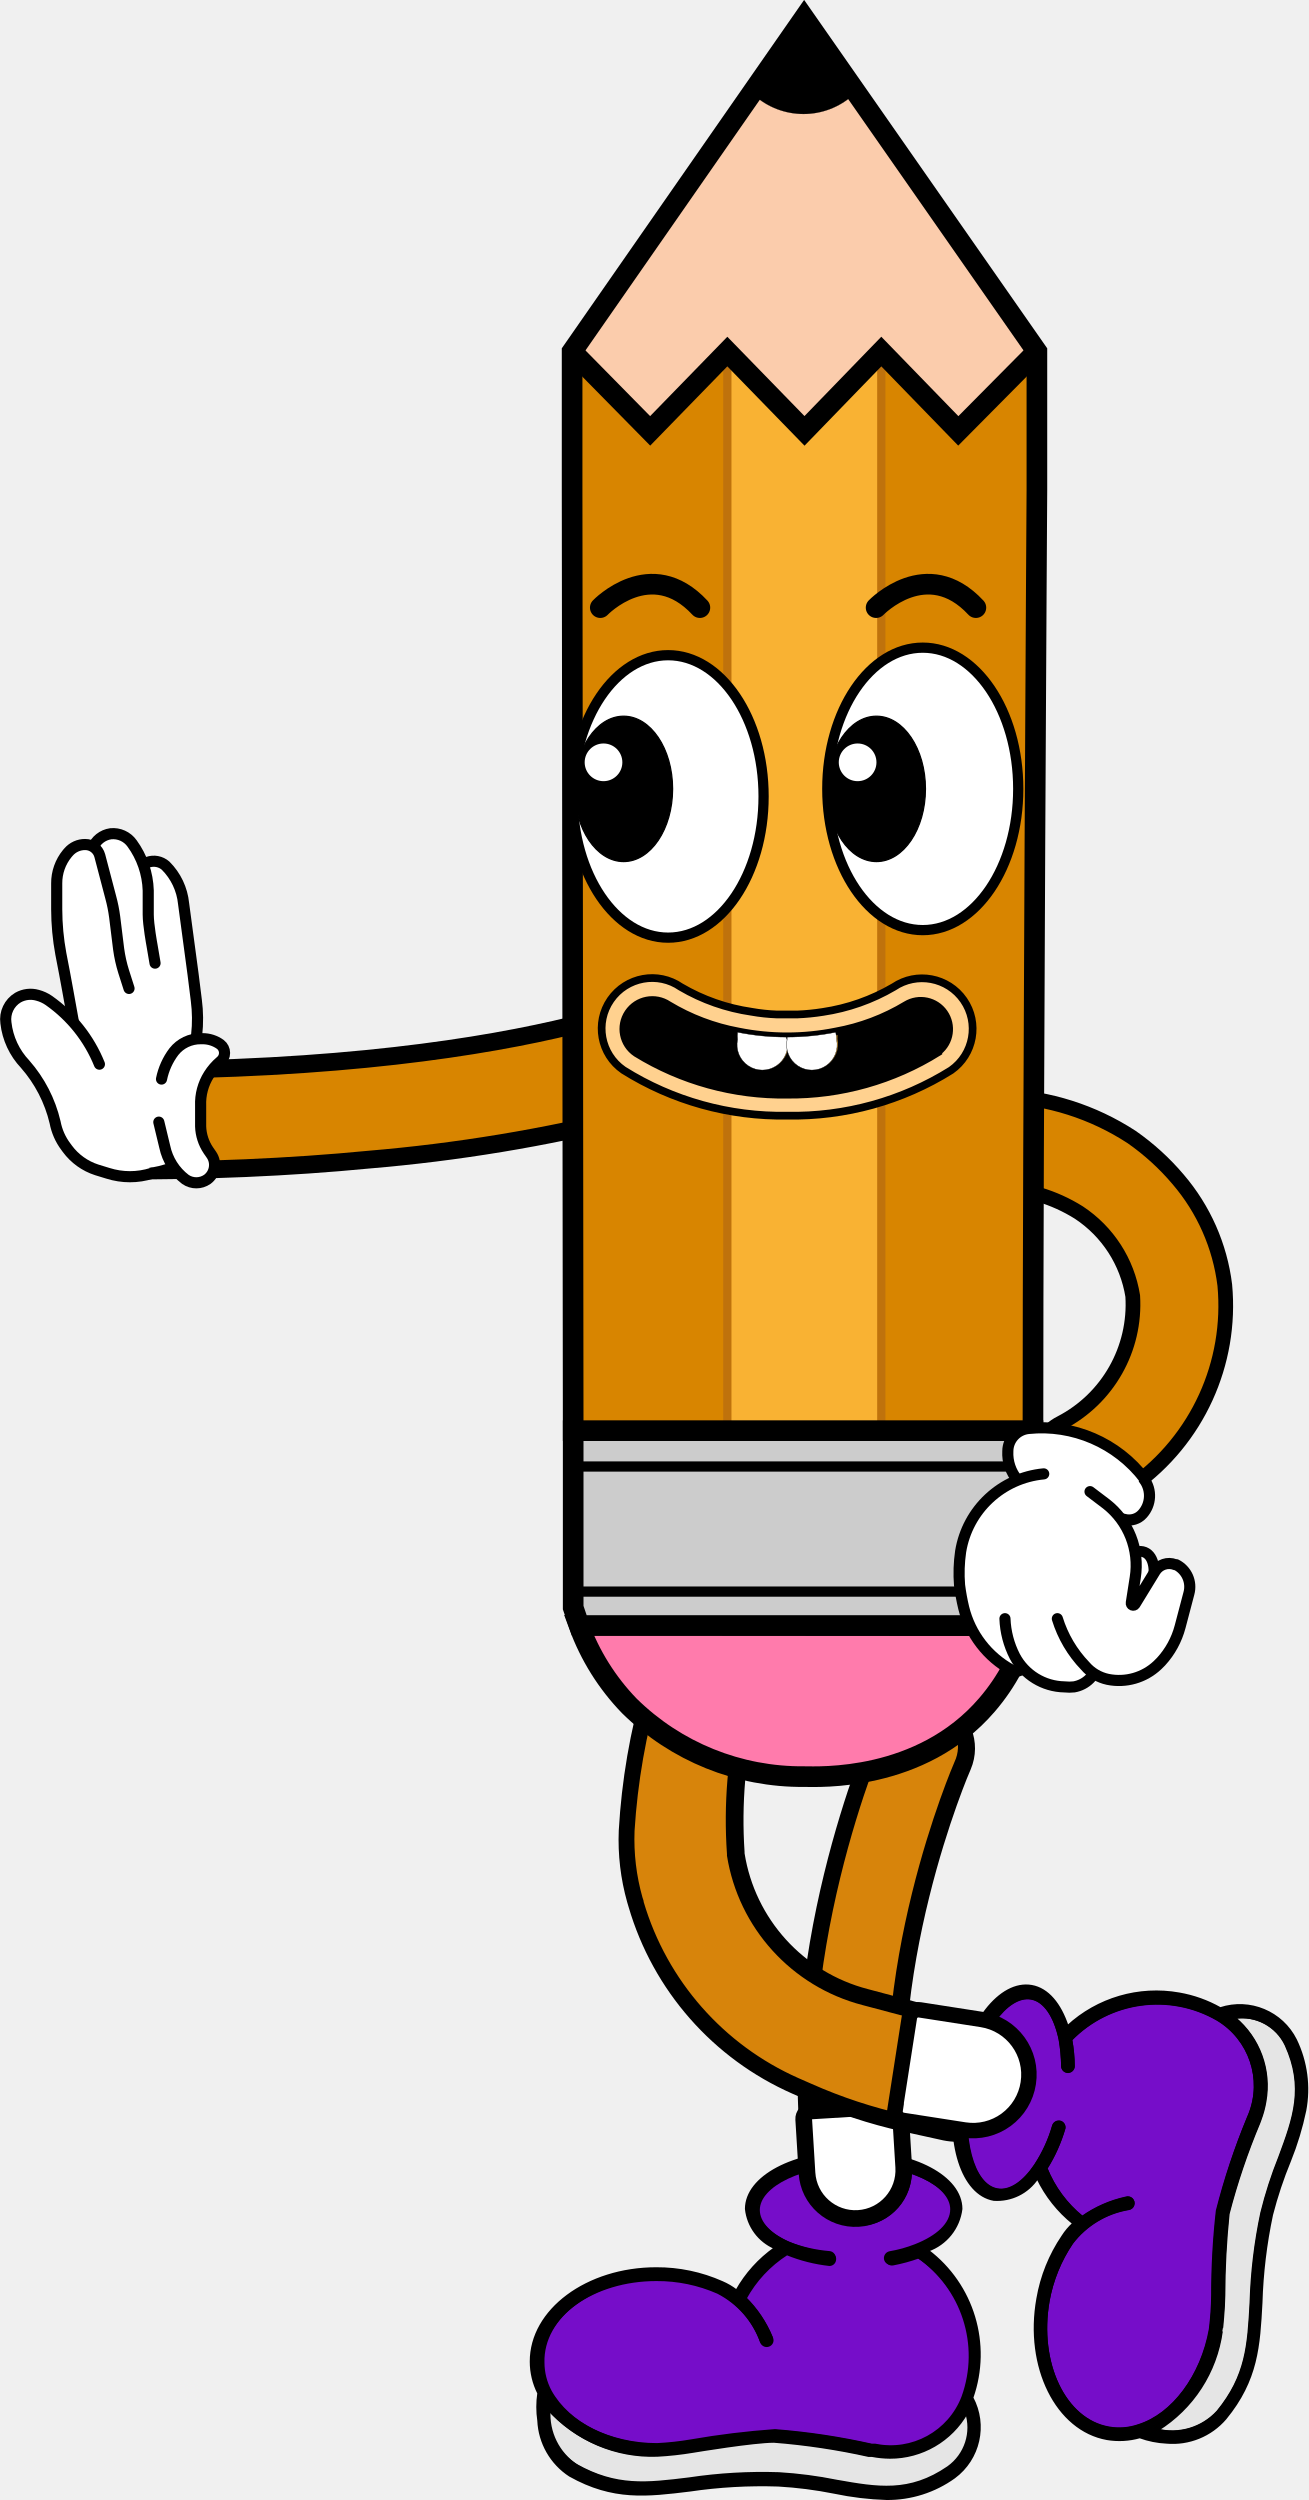
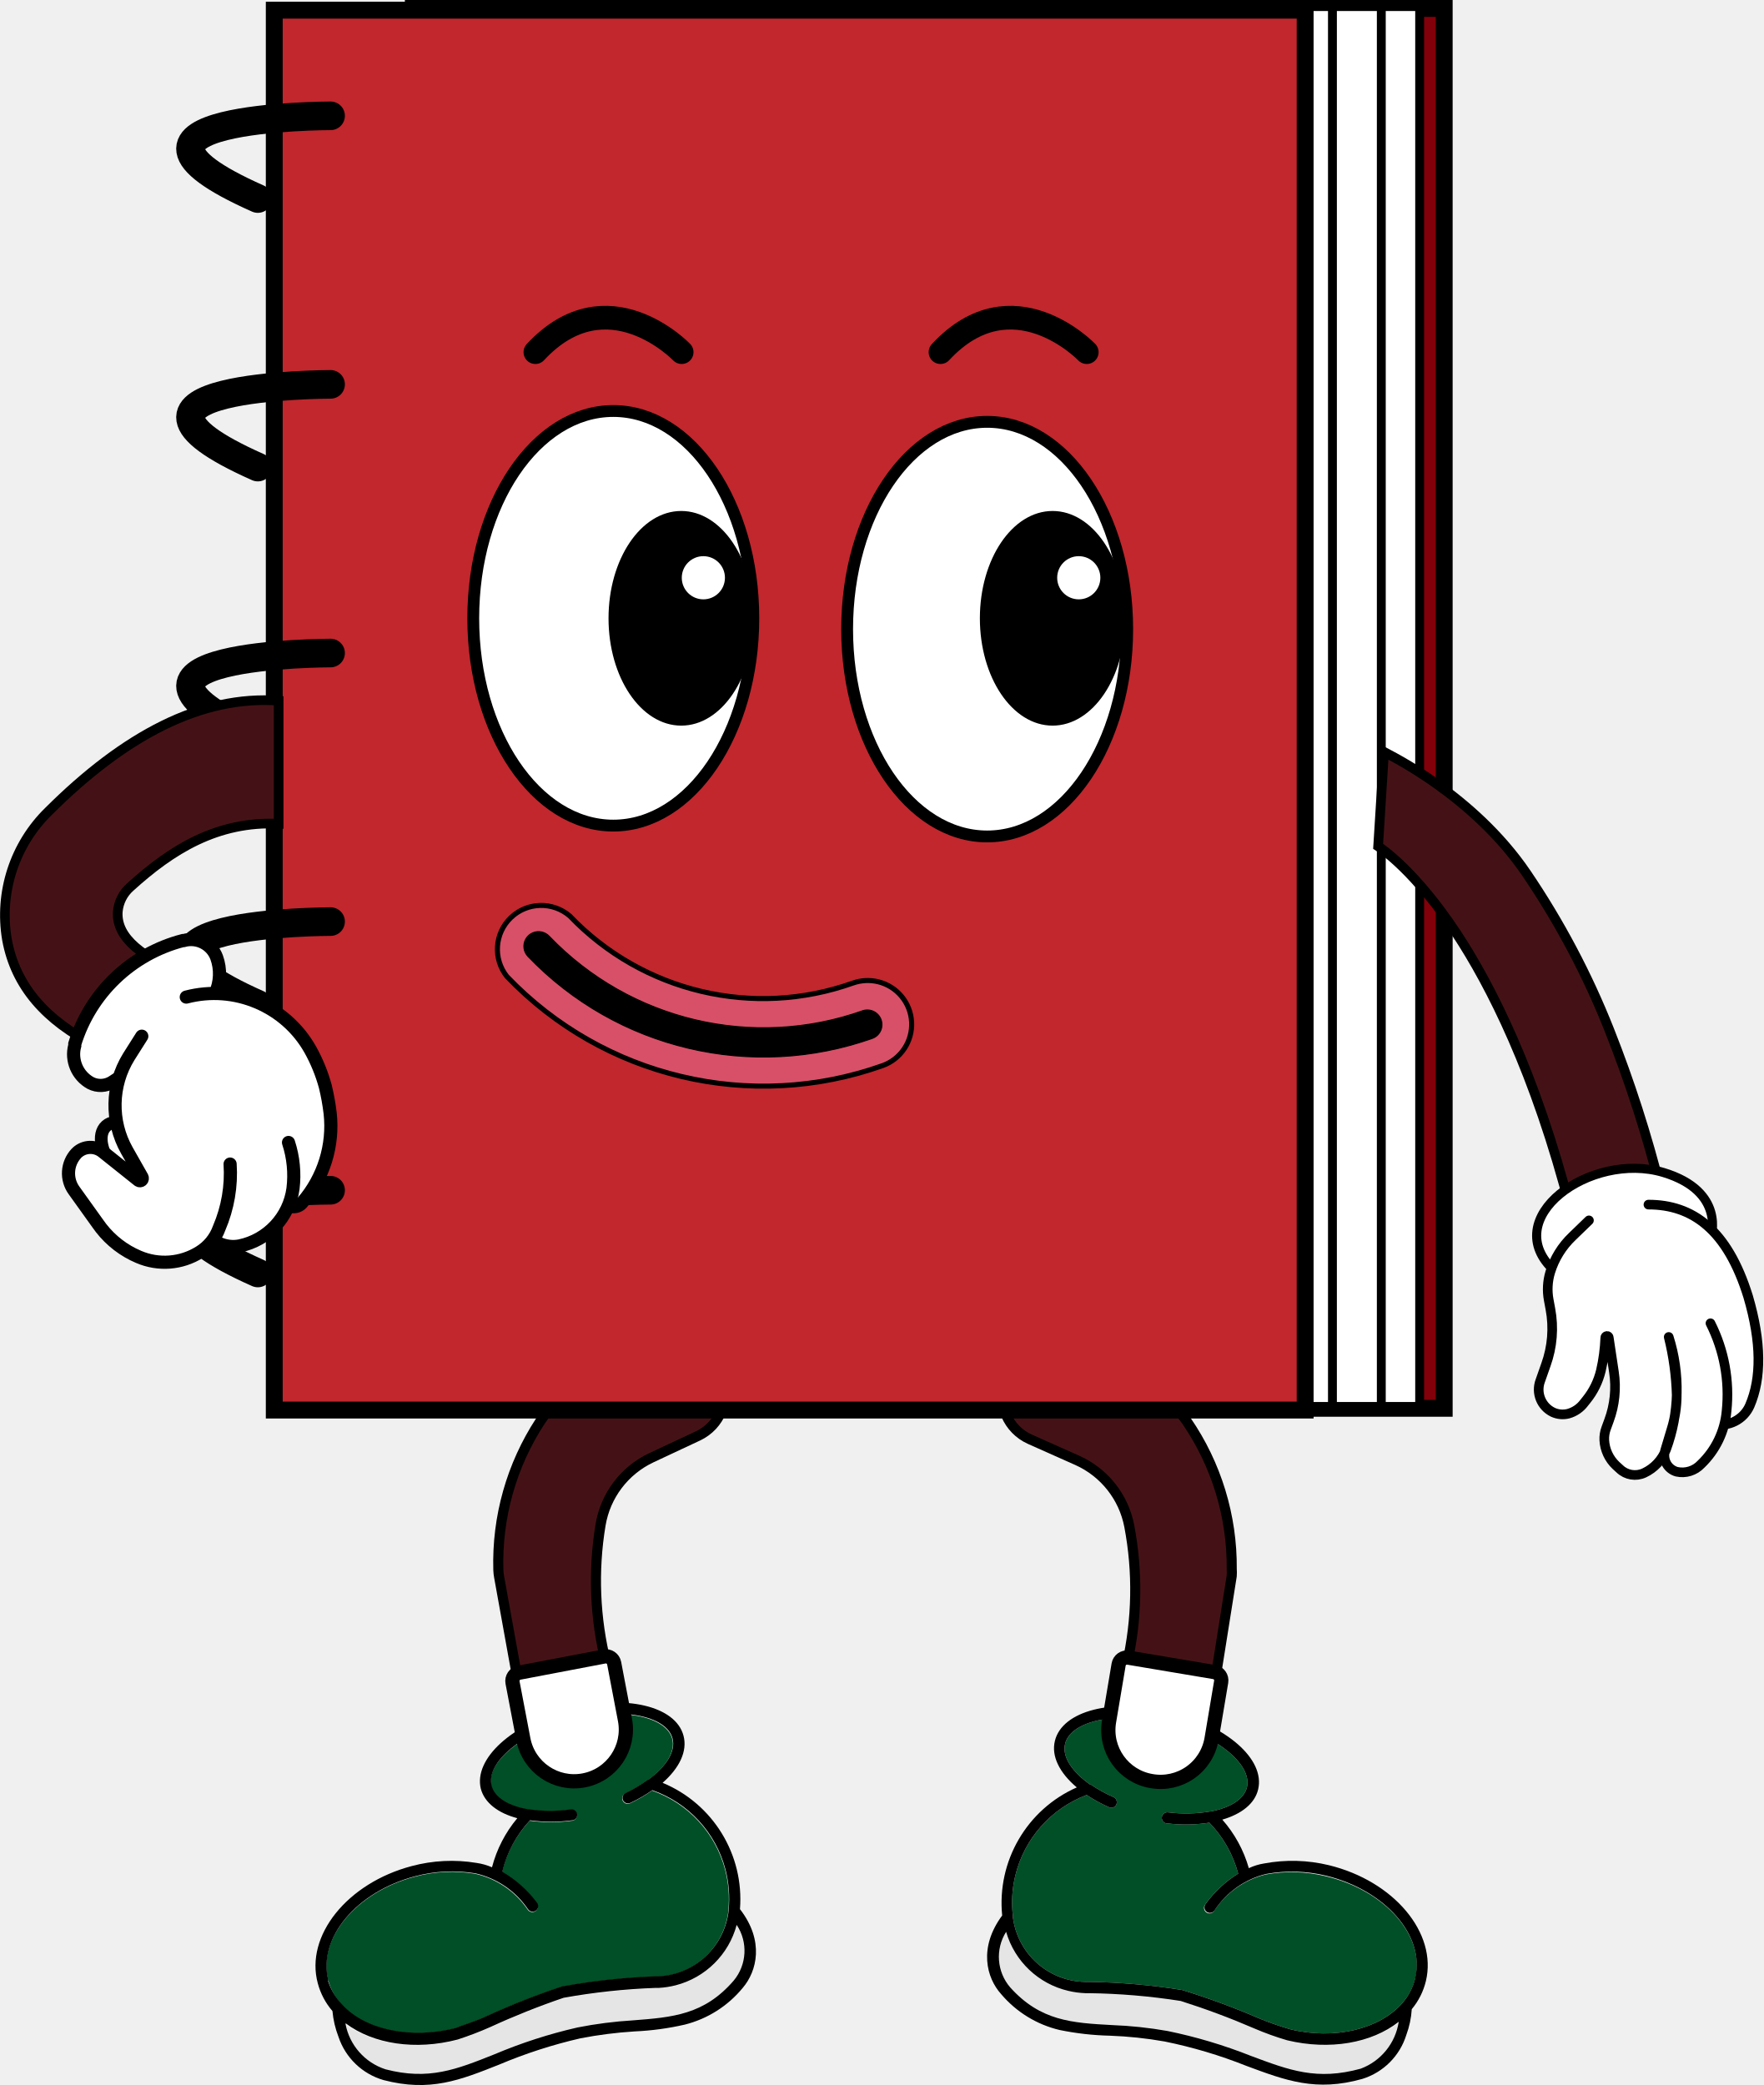
- <svg xmlns="http://www.w3.org/2000/svg" viewBox="0 0 72.91 139.31">
+ <svg xmlns="http://www.w3.org/2000/svg" viewBox="0 0 160.91 190.29">
  <defs>
-     <style>.cls-1,.cls-31{fill:#e5e5e5;}.cls-1,.cls-10,.cls-12,.cls-13,.cls-16,.cls-17,.cls-19,.cls-2,.cls-21,.cls-22,.cls-23,.cls-24,.cls-25,.cls-26,.cls-27,.cls-28,.cls-29,.cls-3,.cls-30,.cls-31,.cls-32,.cls-33,.cls-34,.cls-5,.cls-6,.cls-7,.cls-9{stroke:#000;}.cls-1,.cls-10,.cls-12,.cls-13,.cls-17,.cls-19,.cls-2,.cls-20,.cls-21,.cls-22,.cls-23,.cls-24,.cls-25,.cls-26,.cls-27,.cls-28,.cls-29,.cls-3,.cls-31,.cls-32,.cls-33,.cls-34,.cls-5,.cls-9{stroke-miterlimit:10;}.cls-1,.cls-2,.cls-3{stroke-width:0.12px;}.cls-2,.cls-32{fill:#760dc9;}.cls-4{fill:#d7840b;}.cls-10,.cls-26,.cls-27,.cls-29,.cls-30,.cls-34,.cls-5,.cls-8,.cls-9{fill:#fff;}.cls-5{stroke-width:0.93px;}.cls-14,.cls-6,.cls-7{fill:#d88500;}.cls-10,.cls-16,.cls-22,.cls-30,.cls-6,.cls-7{stroke-linecap:round;}.cls-16,.cls-30,.cls-6,.cls-7{stroke-linejoin:round;}.cls-6{stroke-width:0.82px;}.cls-7{stroke-width:0.99px;}.cls-10,.cls-30,.cls-9{stroke-width:0.62px;}.cls-11{fill:#fbccac;}.cls-12{fill:#ff7bac;}.cls-12,.cls-13,.cls-21,.cls-22{stroke-width:1.15px;}.cls-13{fill:#ccc;}.cls-15{fill:#f9b233;}.cls-16{stroke-width:0.01px;}.cls-17{fill:#666;}.cls-17,.cls-27{stroke-width:0.57px;}.cls-18,.cls-19,.cls-20,.cls-21,.cls-22{fill:none;}.cls-19{stroke-width:0.86px;}.cls-20{stroke:#bf720c;stroke-width:0.46px;}.cls-23{fill:#abd6bd;stroke-width:0.22px;}.cls-24{fill:#ffd18f;stroke-width:0.43px;}.cls-25,.cls-26{stroke-width:0.02px;}.cls-28{stroke-width:0.07px;}.cls-29{stroke-width:0.6px;}.cls-31,.cls-32,.cls-33{stroke-width:0.12px;}.cls-34{stroke-width:0.86px;}</style>
+     <style>.cls-1{fill:#e5e5e5;}.cls-2{fill:#004f27;}.cls-3,.cls-9{fill:#441216;}.cls-10,.cls-12,.cls-13,.cls-14,.cls-15,.cls-16,.cls-17,.cls-18,.cls-19,.cls-20,.cls-21,.cls-3,.cls-4,.cls-5,.cls-6,.cls-7,.cls-8,.cls-9{stroke:#000;}.cls-10,.cls-13,.cls-14,.cls-15,.cls-16,.cls-17,.cls-18,.cls-19,.cls-20,.cls-3,.cls-4,.cls-5,.cls-6,.cls-7,.cls-8,.cls-9{stroke-miterlimit:10;}.cls-3{stroke-width:0.92px;}.cls-10,.cls-11,.cls-12,.cls-14,.cls-19,.cls-20,.cls-21,.cls-4,.cls-6{fill:#fff;}.cls-4{stroke-width:1.3px;}.cls-5{fill:#82000a;}.cls-5,.cls-8{stroke-width:1.54px;}.cls-6,.cls-7{stroke-width:0.81px;}.cls-13,.cls-16,.cls-7{fill:none;}.cls-8{fill:#c1272d;}.cls-9{stroke-width:0.88px;}.cls-10{stroke-width:0.83px;}.cls-12,.cls-13,.cls-16,.cls-21{stroke-linecap:round;}.cls-12,.cls-21{stroke-linejoin:round;}.cls-12{stroke-width:0.88px;}.cls-13{stroke-width:2.61px;}.cls-14{stroke-width:1.08px;}.cls-15{stroke-width:0.13px;}.cls-16{stroke-width:2.16px;}.cls-17{fill:#d85067;stroke-width:0.46px;}.cls-18{stroke-width:0.09px;}.cls-19{stroke-width:1.16px;}.cls-20,.cls-21{stroke-width:1.2px;}</style>
  </defs>
  <g id="Layer_2" data-name="Layer 2">
    <g id="personaje">
-       <path class="cls-1" d="M36.57,136.79a17.92,17.92,0,0,0,2-.22c.18,0,3.38-.56,4.51-.56h0a37.84,37.84,0,0,1,5.27.79l.19,0a5.54,5.54,0,0,0,1,.1,4.92,4.92,0,0,0,4.29-2.49,2.72,2.72,0,0,1-1,3.07c-2.15,1.48-3.94,1.16-6.21.76a23.29,23.29,0,0,0-3.22-.42,27.62,27.62,0,0,0-5,.29c-2.36.29-4.06.5-6.3-.76a3.42,3.42,0,0,1-1.6-3.14A7.69,7.69,0,0,0,36.57,136.79Z" />
-       <path class="cls-2" d="M36.57,127a8.37,8.37,0,0,1,3.42.71h0a5,5,0,0,1,2.41,2.76.32.32,0,0,0,.42.16.31.31,0,0,0,.17-.41,6.54,6.54,0,0,0-1.48-2.2,6.79,6.79,0,0,1,2.31-2.48,8.84,8.84,0,0,0,2.37.6h0a.31.31,0,0,0,.31-.28.31.31,0,0,0-.27-.36A8.25,8.25,0,0,1,44,125h0c-1.07-.47-1.72-1.14-1.72-1.85,0-1.38,2.47-2.55,5.4-2.55s5.4,1.17,5.4,2.55c0,.76-.75,1.47-2,2l0,0a7.18,7.18,0,0,1-1.44.4.33.33,0,0,0-.25.38.32.32,0,0,0,.37.25,9.28,9.28,0,0,0,1.43-.39,6.7,6.7,0,0,1,2.52,7.81l0,0a4.29,4.29,0,0,1-4.88,2.67l-.19,0a37.72,37.72,0,0,0-5.39-.81,46.22,46.22,0,0,0-4.66.57h0a16.1,16.1,0,0,1-1.91.21c-2.64,0-5-1.19-6-3a3.38,3.38,0,0,1-.4-1.59C30.21,129.08,33.06,127,36.57,127Z" />
-       <path class="cls-3" d="M36.57,126.4a8.93,8.93,0,0,1,3.67.77,3.65,3.65,0,0,1,.8.47,7.26,7.26,0,0,1,2.14-2.37,2.67,2.67,0,0,1-1.61-2.18c0-1.79,2.65-3.19,6-3.19s6,1.4,6,3.19a2.82,2.82,0,0,1-1.86,2.32,7.27,7.27,0,0,1,2.47,8.2,3.48,3.48,0,0,1-1,4.44,6.36,6.36,0,0,1-3.78,1.2,16.72,16.72,0,0,1-2.91-.35,22.29,22.29,0,0,0-3.12-.4,27.52,27.52,0,0,0-4.93.28c-2.38.29-4.27.53-6.69-.83A3.86,3.86,0,0,1,30,134.89a5.24,5.24,0,0,1,0-1.53,3.9,3.9,0,0,1-.42-1.76C29.57,128.73,32.71,126.4,36.57,126.4Zm-4.42,11c2.24,1.26,3.94,1.05,6.3.76a27.62,27.62,0,0,1,5-.29,23.29,23.29,0,0,1,3.22.42c2.27.4,4.06.72,6.21-.76a2.72,2.72,0,0,0,1-3.07,4.92,4.92,0,0,1-4.29,2.49,5.54,5.54,0,0,1-1-.1l-.19,0a37.84,37.84,0,0,0-5.27-.79h0c-1.13,0-4.33.53-4.51.56a17.92,17.92,0,0,1-2,.22,7.69,7.69,0,0,1-6-2.54A3.42,3.42,0,0,0,32.15,137.39Zm-1.54-4.2c.93,1.77,3.32,3,6,3a16.1,16.1,0,0,0,1.91-.21h0a46.22,46.22,0,0,1,4.66-.57,37.72,37.72,0,0,1,5.39.81l.19,0a4.29,4.29,0,0,0,4.88-2.67l0,0a6.7,6.7,0,0,0-2.52-7.81,9.28,9.28,0,0,1-1.43.39.32.32,0,0,1-.37-.25.33.33,0,0,1,.25-.38,7.18,7.18,0,0,0,1.44-.4l0,0c1.22-.48,2-1.19,2-2,0-1.38-2.47-2.55-5.4-2.55s-5.4,1.17-5.4,2.55c0,.71.65,1.38,1.72,1.85h0a8.25,8.25,0,0,0,2.33.61.31.31,0,0,1,.27.36.31.31,0,0,1-.31.28h0a8.84,8.84,0,0,1-2.37-.6,6.79,6.79,0,0,0-2.31,2.48,6.54,6.54,0,0,1,1.48,2.2.31.31,0,0,1-.17.41.32.32,0,0,1-.42-.16A5,5,0,0,0,40,127.76h0a8.37,8.37,0,0,0-3.42-.71c-3.51,0-6.36,2-6.36,4.56A3.38,3.38,0,0,0,30.61,133.19Z" />
-       <path class="cls-4" d="M47.84,123.56a2.5,2.5,0,0,1-2.47-2.11c-2-12.06,3.48-24.58,3.71-25.11a2.5,2.5,0,1,1,4.58,2c0,.11-5.07,11.7-3.35,22.28a2.49,2.49,0,0,1-2.07,2.87A1.81,1.81,0,0,1,47.84,123.56Z" />
-       <path d="M51.37,95.32a2,2,0,0,1,.82.17,2,2,0,0,1,1,2.69c-.08.18-5.12,11.84-3.38,22.55a2,2,0,0,1-1.68,2.33,1.84,1.84,0,0,1-.33,0,2,2,0,0,1-2-1.71c-1.94-11.95,3.44-24.33,3.67-24.85a2,2,0,0,1,1.87-1.21m0-.94h0a3,3,0,0,0-2.72,1.77c-.23.54-5.73,13.16-3.74,25.38A3,3,0,0,0,47.84,124a2.59,2.59,0,0,0,.48,0,3,3,0,0,0,2.45-3.4c-1.69-10.42,3.27-21.91,3.32-22a3,3,0,0,0-1.52-3.91,3,3,0,0,0-1.2-.26Z" />
-       <path class="cls-5" d="M45.38,117.49h4.52a.44.44,0,0,1,.44.44v3a2.7,2.7,0,0,1-2.7,2.7h0a2.7,2.7,0,0,1-2.7-2.7v-3a.44.44,0,0,1,.44-.44Z" transform="translate(-7.29 3.14) rotate(-3.51)" />
-       <path class="cls-4" d="M53.33,118.93a3.07,3.07,0,0,1-.67-.08l-2.27-.5a28.44,28.44,0,0,1-5.31-1.74l-.73-.33a15.91,15.91,0,0,1-8.87-10.1l-.08-.27a12.12,12.12,0,0,1-.45-3.85,36.71,36.71,0,0,1,1.41-8.16,2.77,2.77,0,0,1,2.66-2l.34,0a2.72,2.72,0,0,1,2.32,3.28,26.23,26.23,0,0,0-.68,8.11,9.81,9.81,0,0,0,7.22,8L54,112.84a3.17,3.17,0,0,1,2.27,2.21,3,3,0,0,1-.53,2.67,3.12,3.12,0,0,1-2.45,1.21Z" />
-       <path d="M39,92.34h.28a2.26,2.26,0,0,1,1.92,2.72,27.1,27.1,0,0,0-.69,8.26l0,.09a10.27,10.27,0,0,0,7.55,8.32l5.83,1.55a2.71,2.71,0,0,1,1.93,1.89v0a2.61,2.61,0,0,1-2.54,3.23,2.83,2.83,0,0,1-.57-.06l-2.27-.5a27.52,27.52,0,0,1-5.22-1.72l-.73-.32a15.57,15.57,0,0,1-8.62-9.81c0-.09-.05-.18-.07-.26a11.94,11.94,0,0,1-.44-3.71,36.7,36.7,0,0,1,1.4-8A2.3,2.3,0,0,1,39,92.34m0-.94a3.25,3.25,0,0,0-3.11,2.38A37,37,0,0,0,34.48,102a12.77,12.77,0,0,0,.47,4l.08.27a16.39,16.39,0,0,0,9.13,10.4l.74.32a28.37,28.37,0,0,0,5.39,1.78l2.27.5a4,4,0,0,0,.77.08A3.6,3.6,0,0,0,56.15,118a3.47,3.47,0,0,0,.63-3l0-.07a3.65,3.65,0,0,0-2.6-2.54l-5.82-1.55a9.33,9.33,0,0,1-6.87-7.57l0-.08a26.06,26.06,0,0,1,.68-7.92,3.17,3.17,0,0,0-2.71-3.84,2.69,2.69,0,0,0-.4,0Z" />
-       <path class="cls-6" d="M63.15,82.77a12.31,12.31,0,0,0,5.1-11.16,11.16,11.16,0,0,0-2.6-5.89,13.55,13.55,0,0,0-2.59-2.36,14.13,14.13,0,0,0-14.41-.61,2.56,2.56,0,0,0,2.29,4.59,9,9,0,0,1,9.18.23,6.87,6.87,0,0,1,3,4.65,7.44,7.44,0,0,1-4,7.07,2.57,2.57,0,1,0,2.57,4.44A12.26,12.26,0,0,0,63.15,82.77Z" />
-       <path class="cls-7" d="M6.36,65.23c.06-1.87.2-3.73.4-5.6,12.07,0,20.2-1.28,25.14-2.49,6-1.47,8.62-3.1,8.88-3.27l0,0,7.54,1.78a37.22,37.22,0,0,1-13.16,6.55,92.29,92.29,0,0,1-14.61,2.42C16.12,65.05,11.38,65.25,6.36,65.23Z" />
-       <path class="cls-8" d="M10.21,64.44a5.29,5.29,0,0,1-5.49-.17C3.84,58,3.7,52.06,5.8,47.14c2.24,3.29,4.29,6.46,4.62,8.45Z" />
-       <path class="cls-9" d="M7.83,48.45a.69.69,0,0,1,.4-.4h0a1,1,0,0,1,1,.19,3.46,3.46,0,0,1,1,2.11l.53,3.95.18,1.44a8.09,8.09,0,0,1-.42,3.81" />
-       <path class="cls-10" d="M5.17,47.25h0a1.27,1.27,0,0,1,1-.79h0A1.3,1.3,0,0,1,7.36,47h0a4.7,4.7,0,0,1,.9,2.62l0,1.34c0,.58.21,1.71.21,1.71l.17,1" />
-       <path class="cls-10" d="M4.11,57.05c-.22-1.21-.43-2.43-.72-3.9a13.79,13.79,0,0,1-.23-2.48V49.23a2.6,2.6,0,0,1,.59-1.67l.07-.08a1.21,1.21,0,0,1,.92-.42h0a.84.84,0,0,1,.82.62L6.17,50a8.24,8.24,0,0,1,.22,1.1l.22,1.78a7.66,7.66,0,0,0,.28,1.26l.3.94" />
-       <path class="cls-10" d="M5.54,59.3a8,8,0,0,0-2.82-3.55,2,2,0,0,0-.63-.29A1.42,1.42,0,0,0,1,55.59,1.41,1.41,0,0,0,.33,57,4,4,0,0,0,1.4,59.3a7.52,7.52,0,0,1,1.67,3.24,3.27,3.27,0,0,0,.6,1.36l.08.11a3.29,3.29,0,0,0,1.64,1.18l.62.19a4.05,4.05,0,0,0,2.46,0h0" />
-       <path class="cls-10" d="M9,60.13a3.79,3.79,0,0,1,.69-1.53,1.89,1.89,0,0,1,1.5-.72h.09a1.69,1.69,0,0,1,1,.32h0a.6.6,0,0,1,0,.95,3.25,3.25,0,0,0-.64.74,3,3,0,0,0-.46,1.72l0,1.16a2.53,2.53,0,0,0,.43,1.33l.18.26a1,1,0,0,1-.24,1.36h0a1.07,1.07,0,0,1-1.22,0h0A3.08,3.08,0,0,1,9.18,63.9l-.33-1.37" />
-       <polygon class="cls-11" points="57.78 19.59 53.4 24.01 49.11 19.59 44.83 24.01 40.52 19.59 36.24 24.01 31.88 19.59 44.81 1 57.78 19.59" />
-       <path class="cls-12" d="M57.34,90.59A11.3,11.3,0,0,1,55,95c-3.7,4.31-9.42,4-10.19,4a13.7,13.7,0,0,1-9.74-3.94,12.74,12.74,0,0,1-2.81-4.49Z" />
-       <path class="cls-13" d="M57.56,79.72l0,10c-.05.25-.11.54-.19.86H32.28c-.14-.39-.25-.75-.34-1V79.72Z" />
-       <path class="cls-14" d="M57.78,19.59v7.72s-.18,34.94-.22,52.41H49.11V19.59L53.4,24Z" />
-       <polygon class="cls-14" points="40.51 19.57 40.51 79.7 31.93 79.7 31.86 27.3 31.86 19.57 36.22 23.99 40.51 19.57" />
-       <polygon class="cls-15" points="49.11 19.59 49.11 79.72 40.52 79.72 40.52 19.59 44.83 24.01 49.11 19.59" />
-       <path class="cls-16" d="M42,5.28a4.13,4.13,0,0,0,5.55,0L44.81,1Z" />
-       <line class="cls-17" x1="31.94" y1="81.72" x2="57.72" y2="81.72" />
-       <line class="cls-17" x1="31.94" y1="88.69" x2="57.72" y2="88.69" />
-       <line class="cls-18" x1="49.11" y1="19.59" x2="49.11" y2="19.56" />
-       <line class="cls-19" x1="40.53" y1="79.72" x2="40.53" y2="79.72" />
-       <line class="cls-19" x1="40.53" y1="19.59" x2="40.53" y2="19.58" />
-       <line class="cls-20" x1="49.11" y1="19.56" x2="49.11" y2="79.72" />
-       <line class="cls-20" x1="40.53" y1="19.62" x2="40.53" y2="79.72" />
-       <path class="cls-21" d="M57.78,19.59,44.81,1,31.88,19.59v7.72l.06,52.41H57.56c0-17.47.22-52.41.22-52.41Z" />
-       <polyline class="cls-21" points="31.88 19.59 36.23 24.01 40.53 19.59 44.83 24.01 49.11 19.59 53.4 24.01 57.78 19.59" />
-       <path class="cls-22" d="M33.45,33.86s2.82-2.94,5.55,0" />
-       <path class="cls-22" d="M48.82,33.86s2.83-2.94,5.56,0" />
-       <path class="cls-23" d="M43.86,57.79v.14a.71.71,0,0,1,0-.14Z" />
-       <path class="cls-24" d="M53.7,55.73A2.82,2.82,0,0,0,49.8,55a11,11,0,0,1-3.95,1.39,12,12,0,0,1-1.41.14H43.28a10.18,10.18,0,0,1-1.4-.15A10.86,10.86,0,0,1,37.94,55a2.81,2.81,0,0,0-3.2,4.63,16.63,16.63,0,0,0,9.13,2.54A16.63,16.63,0,0,0,53,59.64,2.82,2.82,0,0,0,53.7,55.73Zm-1.41,2.9A15.61,15.61,0,0,1,43.87,61a15.61,15.61,0,0,1-8.42-2.32A1.58,1.58,0,0,1,37.25,56a11.65,11.65,0,0,0,3.9,1.48,13.81,13.81,0,0,0,2.71.27h0a13.89,13.89,0,0,0,2.71-.27A11.54,11.54,0,0,0,50.49,56a1.58,1.58,0,0,1,1.8,2.59Z" />
-       <path class="cls-25" d="M52.29,58.63A15.61,15.61,0,0,1,43.87,61a15.61,15.61,0,0,1-8.42-2.32A1.58,1.58,0,0,1,37.25,56a11.65,11.65,0,0,0,3.9,1.48,1.84,1.84,0,0,0,0,.41,1.41,1.41,0,1,0,2.76,0,1.41,1.41,0,1,0,2.76,0,2.85,2.85,0,0,0,0-.41A11.54,11.54,0,0,0,50.49,56a1.58,1.58,0,0,1,1.8,2.59Z" />
-       <path class="cls-25" d="M43.87,57.79a.71.71,0,0,0,0,.14v-.14Z" />
-       <path class="cls-26" d="M43.86,57.93a1.41,1.41,0,1,1-2.76,0,1.84,1.84,0,0,1,0-.41,13.81,13.81,0,0,0,2.71.27Z" />
-       <path class="cls-26" d="M46.62,57.93a1.41,1.41,0,1,1-2.76,0,.71.71,0,0,1,0-.14h0a13.89,13.89,0,0,0,2.71-.27A2.85,2.85,0,0,1,46.62,57.93Z" />
-       <ellipse class="cls-27" cx="37.23" cy="44.38" rx="5.32" ry="7.87" />
-       <ellipse class="cls-28" cx="34.75" cy="43.96" rx="2.73" ry="4.05" />
-       <circle class="cls-8" cx="33.63" cy="42.48" r="1.05" />
-       <ellipse class="cls-27" cx="51.42" cy="43.96" rx="5.32" ry="7.87" />
-       <ellipse class="cls-28" cx="48.84" cy="43.96" rx="2.73" ry="4.05" />
-       <circle class="cls-8" cx="47.79" cy="42.48" r="1.05" />
-       <ellipse class="cls-29" cx="63.1" cy="88.19" rx="1.82" ry="1.07" transform="translate(-42.24 113.91) rotate(-68.14)" />
-       <path class="cls-9" d="M56.16,80.87h0a1.28,1.28,0,0,1,1.15-1.27h0a7.21,7.21,0,0,1,6.46,2.79l0,.07a1.52,1.52,0,0,1-.1,1.9h0a1,1,0,0,1-1,.31l-3.41-.79a5.27,5.27,0,0,1-2.56-1.41h0A2.29,2.29,0,0,1,56.16,80.87Z" />
-       <path class="cls-30" d="M58.16,82.13h0a5.18,5.18,0,0,0-4.63,4.33,8.35,8.35,0,0,0-.06,1.87,11.76,11.76,0,0,0,.23,1.26,5.43,5.43,0,0,0,2.67,3.47h0a.53.53,0,0,0,.78-.54l-.31-2.08" />
-       <ellipse class="cls-8" cx="58.46" cy="87.29" rx="3.59" ry="4.62" />
-       <path class="cls-30" d="M56,90.2a5,5,0,0,0,.55,2.1A3.19,3.19,0,0,0,59.32,94a2.36,2.36,0,0,0,.53,0,1.62,1.62,0,0,0,1.32-1.31h0" />
-       <path class="cls-30" d="M58.92,90.2a6.59,6.59,0,0,0,1.55,2.63,2.28,2.28,0,0,0,1.26.75,3.12,3.12,0,0,0,2.77-.79l.2-.2a4.61,4.61,0,0,0,1.06-1.94l.49-1.86a1.38,1.38,0,0,0-.71-1.6l-.05,0a.92.92,0,0,0-1.13.38L63.24,89.4a.11.11,0,0,1-.2-.08l.22-1.41a4.34,4.34,0,0,0-1.61-4.1l-.91-.69" />
-       <path class="cls-31" d="M68.05,129.91c0-.08.16-1.44.14-2a44.84,44.84,0,0,1,.24-4.55v0a37.27,37.27,0,0,1,1.71-5.06l.07-.19a5.39,5.39,0,0,0,.27-1,4.93,4.93,0,0,0-1.7-4.67,2.71,2.71,0,0,1,2.86,1.51c1.08,2.37.45,4.09-.35,6.25a23.11,23.11,0,0,0-1,3.1,28,28,0,0,0-.6,5c-.13,2.38-.22,4.09-1.85,6.08a3.43,3.43,0,0,1-3.38,1A7.69,7.69,0,0,0,68.05,129.91Z" />
-       <path class="cls-32" d="M58.43,128.2A8.45,8.45,0,0,1,59.74,125v0a5,5,0,0,1,3.14-1.9.32.32,0,1,0-.14-.62,6.67,6.67,0,0,0-2.43,1.07,6.68,6.68,0,0,1-2-2.71,8.84,8.84,0,0,0,1-2.23s0,0,0,0a.32.32,0,0,0-.22-.36.33.33,0,0,0-.4.21,8,8,0,0,1-1,2.19s0,0,0,0c-.65,1-1.42,1.5-2.12,1.37-1.37-.24-2.09-2.88-1.57-5.77s2.1-5.12,3.46-4.88c.75.13,1.32,1,1.59,2.28a.09.09,0,0,0,0,0,9.56,9.56,0,0,1,.14,1.49.32.32,0,0,0,.64,0,8.43,8.43,0,0,0-.14-1.47,6.7,6.7,0,0,1,8.15-1.12l0,0a4.3,4.3,0,0,1,1.78,5.28l-.08.19a36.9,36.9,0,0,0-1.73,5.17,41.35,41.35,0,0,0-.26,4.69v0a17.2,17.2,0,0,1-.13,1.91c-.46,2.6-2.06,4.76-4,5.36a3.29,3.29,0,0,1-1.64.12C59.33,134.84,57.82,131.66,58.43,128.2Z" />
-       <path class="cls-33" d="M57.81,128.09a8.86,8.86,0,0,1,1.4-3.48,3.49,3.49,0,0,1,.6-.71,7.22,7.22,0,0,1-2-2.52,2.7,2.7,0,0,1-2.43,1.2c-1.77-.31-2.68-3.17-2.09-6.51s2.44-5.71,4.2-5.4c.9.16,1.59,1,2,2.24a7.28,7.28,0,0,1,6.22-1.82,7.13,7.13,0,0,1,2.29.82,3.49,3.49,0,0,1,4.21,1.76,6.34,6.34,0,0,1,.52,3.94,16.51,16.51,0,0,1-.85,2.8,22.83,22.83,0,0,0-1,3,27.56,27.56,0,0,0-.59,4.91c-.13,2.4-.23,4.29-2,6.45A3.87,3.87,0,0,1,65,136.11a5.06,5.06,0,0,1-1.49-.3,4.17,4.17,0,0,1-1.82.1C58.88,135.41,57.13,131.9,57.81,128.09Zm10.06,6.29c1.63-2,1.72-3.7,1.85-6.08a28,28,0,0,1,.6-5,23.11,23.11,0,0,1,1-3.1c.8-2.16,1.43-3.88.35-6.25a2.71,2.71,0,0,0-2.86-1.51,4.93,4.93,0,0,1,1.7,4.67,5.39,5.39,0,0,1-.27,1l-.07.19a37.27,37.27,0,0,0-1.71,5.06v0a44.84,44.84,0,0,0-.24,4.55c0,.6-.13,2-.14,2a7.69,7.69,0,0,1-3.56,5.5A3.43,3.43,0,0,0,67.87,134.38Zm-4.42.78c1.91-.6,3.51-2.76,4-5.36a17.2,17.2,0,0,0,.13-1.91v0a41.35,41.35,0,0,1,.26-4.69A36.9,36.9,0,0,1,69.54,118l.08-.19a4.3,4.3,0,0,0-1.78-5.28l0,0a6.7,6.7,0,0,0-8.15,1.12,8.43,8.43,0,0,1,.14,1.47.32.32,0,0,1-.64,0,9.56,9.56,0,0,0-.14-1.49.09.09,0,0,1,0,0c-.27-1.28-.84-2.15-1.59-2.28-1.36-.24-3,2-3.46,4.88s.2,5.53,1.57,5.77c.7.13,1.47-.4,2.12-1.37,0,0,0,0,0,0a8,8,0,0,0,1-2.19.33.33,0,0,1,.4-.21.32.32,0,0,1,.22.36s0,0,0,0a8.84,8.84,0,0,1-1,2.23,6.68,6.68,0,0,0,2,2.71,6.67,6.67,0,0,1,2.43-1.07.32.32,0,1,1,.14.62,5,5,0,0,0-3.14,1.9v0a8.45,8.45,0,0,0-1.31,3.24c-.61,3.46.9,6.64,3.38,7.08A3.29,3.29,0,0,0,63.45,135.16Z" />
-       <path class="cls-34" d="M51.19,112H56.4a.51.51,0,0,1,.51.51V116a3.11,3.11,0,0,1-3.11,3.11h0A3.11,3.11,0,0,1,50.68,116v-3.48a.51.51,0,0,1,.51-.51Z" transform="translate(-68.67 150.92) rotate(-81.15)" />
+       <path class="cls-1" d="M41.74,186.18a31,31,0,0,0,3-1.15,70,70,0,0,1,6.67-2.66h0a59.45,59.45,0,0,1,8.37-.9l.31,0a8,8,0,0,0,1.55-.24,7.77,7.77,0,0,0,5.56-5.51,4.26,4.26,0,0,1-.27,5.08c-2.69,3.12-5.56,3.35-9.19,3.63a37.87,37.87,0,0,0-5.07.65,45.46,45.46,0,0,0-7.58,2.45c-3.48,1.39-6,2.39-9.93,1.37a5.41,5.41,0,0,1-3.69-4.16C34.05,186.6,37.89,187.19,41.74,186.18Z" />
+       <path class="cls-2" d="M37.85,171.28a13,13,0,0,1,5.5-.27h0a7.9,7.9,0,0,1,4.79,3.25.51.51,0,1,0,.8-.62,10.54,10.54,0,0,0-3.13-2.77,10.43,10.43,0,0,1,2.53-4.7,14.3,14.3,0,0,0,3.86,0h.06a.51.51,0,0,0-.19-1,13.42,13.42,0,0,1-3.8,0h-.06c-1.81-.3-3.08-1.06-3.37-2.14-.55-2.12,2.76-4.89,7.24-6.06s8.72-.38,9.27,1.74c.3,1.16-.56,2.55-2.22,3.77l-.06,0a13.07,13.07,0,0,1-2,1.2.49.49,0,0,0-.24.66.5.5,0,0,0,.67.24,12.9,12.9,0,0,0,2-1.16,10.47,10.47,0,0,1,6.68,7.24,10.64,10.64,0,0,1,.29,3.68v.07a6.78,6.78,0,0,1-6.39,6l-.31,0a58.73,58.73,0,0,0-8.55.93,68,68,0,0,0-6.89,2.72l0,0c-.74.37-2.69,1-2.83,1.08-4,1-8.17.19-10.3-2.15a5.42,5.42,0,0,1-1.25-2.27C28.94,177,32.48,172.69,37.85,171.28Z" />
+       <path d="M29,181a6.36,6.36,0,0,0,1.34,2.54,8.65,8.65,0,0,0,.55,2.35A6.12,6.12,0,0,0,35,189.84c4.25,1.11,7,0,10.55-1.41a44.75,44.75,0,0,1,7.42-2.4,38.4,38.4,0,0,1,4.94-.63,25.55,25.55,0,0,0,4.58-.62,10,10,0,0,0,5.29-3.35c1.3-1.52,2-4.29-.25-7.19a11.5,11.5,0,0,0-7.06-11.53c1.55-1.36,2.28-2.9,1.91-4.29-.71-2.73-5.32-3.81-10.5-2.45s-8.66,4.55-8,7.28c.34,1.28,1.56,2.22,3.33,2.69a11.48,11.48,0,0,0-2.31,4.48,5.53,5.53,0,0,0-1.42-.4,14,14,0,0,0-5.91.29C31.69,171.86,27.83,176.67,29,181Zm2.56,3.67c2.52,1.89,6.36,2.48,10.21,1.47a31,31,0,0,0,3-1.15,70,70,0,0,1,6.67-2.66h0a59.45,59.45,0,0,1,8.37-.9l.31,0a8,8,0,0,0,1.55-.24,7.77,7.77,0,0,0,5.56-5.51,4.26,4.26,0,0,1-.27,5.08c-2.69,3.12-5.56,3.35-9.19,3.63a37.87,37.87,0,0,0-5.07.65,45.46,45.46,0,0,0-7.58,2.45c-3.48,1.39-6,2.39-9.93,1.37A5.41,5.41,0,0,1,31.53,184.71Zm-1.59-3.92c-1-3.84,2.54-8.1,7.91-9.51a13,13,0,0,1,5.5-.27h0a7.9,7.9,0,0,1,4.79,3.25.51.51,0,1,0,.8-.62,10.54,10.54,0,0,0-3.13-2.77,10.43,10.43,0,0,1,2.53-4.7,14.3,14.3,0,0,0,3.86,0h.06a.51.51,0,0,0-.19-1,13.42,13.42,0,0,1-3.8,0h-.06c-1.81-.3-3.08-1.06-3.37-2.14-.55-2.12,2.76-4.89,7.24-6.06s8.72-.38,9.27,1.74c.3,1.16-.56,2.55-2.22,3.77l-.06,0a13.07,13.07,0,0,1-2,1.2.49.49,0,0,0-.24.66.5.5,0,0,0,.67.24,12.9,12.9,0,0,0,2-1.16,10.47,10.47,0,0,1,6.68,7.24,10.64,10.64,0,0,1,.29,3.68v.07a6.78,6.78,0,0,1-6.39,6l-.31,0a58.73,58.73,0,0,0-8.55.93,68,68,0,0,0-6.89,2.72l0,0c-.74.37-2.69,1-2.83,1.08-4,1-8.17.19-10.3-2.15A5.42,5.42,0,0,1,29.94,180.79Z" />
+       <path class="cls-3" d="M61.13,122.94h0a4.26,4.26,0,0,1,4.73,2.68l0,.06a4.25,4.25,0,0,1-2.16,5.37l-4.27,2a8.27,8.27,0,0,0-4.62,6.11h0a31.1,31.1,0,0,0,.51,12.67l1.23,4.91A4.26,4.26,0,0,1,53,162h0a4.27,4.27,0,0,1-4.81-3.46l-2.64-14.62a4.5,4.5,0,0,1-.07-.63h0a23.58,23.58,0,0,1,3.84-13.6h0a10.55,10.55,0,0,1,3.78-3.49l3.68-1.84A16.06,16.06,0,0,1,61.13,122.94Z" />
+       <path class="cls-4" d="M48.34,151.82h7.89a.77.77,0,0,1,.77.77v5.27a4.72,4.72,0,0,1-4.72,4.72h0a4.72,4.72,0,0,1-4.72-4.72v-5.27a.77.77,0,0,1,.77-.77Z" transform="translate(-28.51 12.57) rotate(-10.79)" />
+       <path class="cls-1" d="M117.47,186.21a26.49,26.49,0,0,1-3-1.08,71.13,71.13,0,0,0-6.72-2.51h0a59.1,59.1,0,0,0-8.38-.71l-.32,0a7.93,7.93,0,0,1-1.55-.21,7.74,7.74,0,0,1-5.68-5.39,4.28,4.28,0,0,0,.38,5.08c2.76,3.06,5.63,3.23,9.27,3.43a37,37,0,0,1,5.08.54,45.32,45.32,0,0,1,7.63,2.28c3.51,1.31,6,2.26,10,1.16a5.43,5.43,0,0,0,3.6-4.25C125.17,186.47,121.35,187.14,117.47,186.21Z" />
+       <path class="cls-2" d="M121,171.24a13.15,13.15,0,0,0-5.5-.16h0a7.89,7.89,0,0,0-4.72,3.35.5.5,0,1,1-.8-.6A10.56,10.56,0,0,1,113,171a10.54,10.54,0,0,0-2.63-4.65,14.07,14.07,0,0,1-3.86.06h-.06a.5.5,0,0,1,.17-1,13.17,13.17,0,0,0,3.8-.08h.05c1.81-.34,3.07-1.12,3.33-2.21.5-2.13-2.87-4.83-7.37-5.9s-8.73-.19-9.23,1.94c-.28,1.16.61,2.54,2.3,3.72l.06,0a12.57,12.57,0,0,0,2.07,1.14.51.51,0,0,1,.25.67.5.5,0,0,1-.66.25,14.07,14.07,0,0,1-2.05-1.12,10.51,10.51,0,0,0-6.52,7.39,10.37,10.37,0,0,0-.21,3.68V175A6.76,6.76,0,0,0,99,180.88h.32a58.71,58.71,0,0,1,8.56.74,68.54,68.54,0,0,1,7,2.58h0a28.12,28.12,0,0,0,2.85,1c4.05,1,8.17,0,10.25-2.38a5.37,5.37,0,0,0,1.19-2.29C130.07,176.71,126.43,172.53,121,171.24Z" />
+       <path d="M130.13,180.8a6.31,6.31,0,0,1-1.29,2.57,8.29,8.29,0,0,1-.5,2.36,6.09,6.09,0,0,1-4,4c-4.23,1.2-7,.15-10.58-1.18a43.65,43.65,0,0,0-7.47-2.23,36,36,0,0,0-5-.53,25.67,25.67,0,0,1-4.59-.52A10,10,0,0,1,91.37,182c-1.34-1.48-2.09-4.24.09-7.18a11.53,11.53,0,0,1,6.81-11.69c-1.58-1.33-2.34-2.85-2-4.24.66-2.75,5.24-3.93,10.44-2.69s8.77,4.36,8.11,7.11c-.3,1.29-1.51,2.25-3.27,2.76a11.44,11.44,0,0,1,2.42,4.43,5.19,5.19,0,0,1,1.4-.43,14.08,14.08,0,0,1,5.91.16C127.21,171.68,131.18,176.41,130.13,180.8Zm-2.48,3.72c-2.48,1.95-6.3,2.62-10.18,1.69a26.49,26.49,0,0,1-3-1.08,71.13,71.13,0,0,0-6.72-2.51h0a59.1,59.1,0,0,0-8.38-.71l-.32,0a7.93,7.93,0,0,1-1.55-.21,7.74,7.74,0,0,1-5.68-5.39,4.28,4.28,0,0,0,.38,5.08c2.76,3.06,5.63,3.23,9.27,3.43a37,37,0,0,1,5.08.54,45.32,45.32,0,0,1,7.63,2.28c3.51,1.31,6,2.26,10,1.16A5.43,5.43,0,0,0,127.65,184.52Zm1.5-4c.92-3.86-2.72-8-8.11-9.33a13.15,13.15,0,0,0-5.5-.16h0a7.89,7.89,0,0,0-4.72,3.35.5.5,0,1,1-.8-.6A10.56,10.56,0,0,1,113,171a10.54,10.54,0,0,0-2.63-4.65,14.07,14.07,0,0,1-3.86.06h-.06a.5.5,0,0,1,.17-1,13.17,13.17,0,0,0,3.8-.08h.05c1.81-.34,3.07-1.12,3.33-2.21.5-2.13-2.87-4.83-7.37-5.9s-8.73-.19-9.23,1.94c-.28,1.16.61,2.54,2.3,3.72l.06,0a12.57,12.57,0,0,0,2.07,1.14.51.51,0,0,1,.25.67.5.5,0,0,1-.66.25,14.07,14.07,0,0,1-2.05-1.12,10.51,10.51,0,0,0-6.52,7.39,10.37,10.37,0,0,0-.21,3.68V175A6.76,6.76,0,0,0,99,180.88h.32a58.71,58.71,0,0,1,8.56.74,68.54,68.54,0,0,1,7,2.58h0a28.12,28.12,0,0,0,2.85,1c4.05,1,8.17,0,10.25-2.38A5.37,5.37,0,0,0,129.15,180.57Z" />
+       <path class="cls-3" d="M96.39,123.19h0A4.28,4.28,0,0,0,91.72,126l0,.06A4.26,4.26,0,0,0,94,131.36l4.31,1.92a8.27,8.27,0,0,1,4.75,6h0a31,31,0,0,1-.23,12.68l-1.12,4.93a4.27,4.27,0,0,0,3.64,5.18h0a4.27,4.27,0,0,0,4.73-3.57l2.33-14.67a4.6,4.6,0,0,0,0-.64h0a23.5,23.5,0,0,0-4.13-13.51h0a10.53,10.53,0,0,0-3.86-3.4l-3.72-1.76A15.49,15.49,0,0,0,96.39,123.19Z" />
+       <path class="cls-4" d="M106,151.87h0a4.72,4.72,0,0,1,4.72,4.72v5.27a.77.77,0,0,1-.77.77H102a.77.77,0,0,1-.77-.77v-5.27A4.72,4.72,0,0,1,106,151.87Z" transform="translate(184.45 329.89) rotate(-170.46)" />
+       <rect class="cls-5" x="37.72" y="0.77" width="94.08" height="127.76" />
+       <rect class="cls-6" x="103.78" y="0.6" width="25.78" height="127.76" />
+       <line class="cls-7" x1="108.23" y1="0.79" x2="108.23" y2="128.54" />
+       <line class="cls-7" x1="112.69" y1="0.6" x2="112.69" y2="128.7" />
+       <line class="cls-7" x1="117.14" y1="0.6" x2="117.14" y2="128.7" />
+       <line class="cls-7" x1="121.6" y1="0.83" x2="121.6" y2="128.56" />
+       <line class="cls-7" x1="126.06" y1="0.83" x2="126.06" y2="128.56" />
+       <rect class="cls-8" x="25.03" y="0.93" width="94.08" height="127.76" />
+       <path class="cls-9" d="M151.56,108.6c-2.72.69-5.46,1.32-8.21,1.87C140.1,97.83,136,89.86,132.92,85.18c-3.77-5.7-6.84-7.74-7.15-7.94l0,0,.54-8.61c.46.25,8.16,3.95,13,11.08A73.87,73.87,0,0,1,146.87,94,116,116,0,0,1,151.56,108.6Z" />
+       <path class="cls-10" d="M156.13,112.93s1.43-4.18-4.32-5.92c-6.66-2-15.22,4.22-9.92,9Z" />
+       <ellipse class="cls-11" cx="149.31" cy="114.93" rx="6.6" ry="5.08" transform="translate(-5.6 7.67) rotate(-2.89)" />
+       <path class="cls-12" d="M150.44,109.94c4,0,7.2,2.26,9.1,8.4,1.22,4.17,1.22,7.45.15,9.94a2.91,2.91,0,0,1-3.3,1.68h0l-.78-3.52" />
+       <path class="cls-12" d="M156.1,120.77a14.41,14.41,0,0,1,1.47,8,7.65,7.65,0,0,1-2.34,4.87,2.34,2.34,0,0,1-2.21.68h0a1.54,1.54,0,0,1-1.06-1.93l.6-2a10.41,10.41,0,0,0,.46-3,24.9,24.9,0,0,0-.73-5.37,15.82,15.82,0,0,1-.24,10.26,3.91,3.91,0,0,1-2,2.15h0a2,2,0,0,1-2.23-.37l-.34-.31a3.43,3.43,0,0,1-1.07-2.31h0a2.71,2.71,0,0,1,.17-1.09l.26-.71a8.88,8.88,0,0,0,.45-4.42l-.47-3.13a.16.16,0,0,0-.32,0,16.07,16.07,0,0,1-.4,3,6.74,6.74,0,0,1-1.32,2.68l-.2.25a2.71,2.71,0,0,1-1.45,1,2.11,2.11,0,0,1-1.41-.13,2.3,2.3,0,0,1-1.15-2.88l.51-1.45a9.72,9.72,0,0,0,.41-5.1l-.15-.81a5.37,5.37,0,0,1,.14-2.55h0a7.57,7.57,0,0,1,2-3.24l1.53-1.48" />
+       <path class="cls-13" d="M30.17,10.57s-23.63,0-6.64,7.55" />
+       <path class="cls-13" d="M30.17,35.08s-23.63,0-6.64,7.55" />
+       <path class="cls-13" d="M30.17,59.6s-23.63,0-6.64,7.55" />
+       <path class="cls-13" d="M30.17,84.11s-23.63,0-6.64,7.55" />
+       <path class="cls-13" d="M30.17,108.63s-23.63,0-6.64,7.55" />
+       <ellipse class="cls-14" cx="90.09" cy="57.42" rx="12.78" ry="18.92" />
+       <ellipse class="cls-14" cx="55.97" cy="56.43" rx="12.78" ry="18.92" />
+       <ellipse class="cls-15" cx="62.17" cy="56.43" rx="6.57" ry="9.73" />
+       <ellipse class="cls-15" cx="96.06" cy="56.43" rx="6.57" ry="9.73" />
+       <path class="cls-16" d="M99.18,32.14s-6.79-7.08-13.35,0" />
+       <path class="cls-16" d="M62.21,32.14s-6.78-7.08-13.35,0" />
+       <circle class="cls-11" cx="98.45" cy="52.73" r="1.97" />
+       <circle class="cls-11" cx="64.19" cy="52.73" r="1.97" />
+       <path class="cls-17" d="M80.14,89.6a4,4,0,0,1,.42,7.65,32.42,32.42,0,0,1-34.3-8.13A4,4,0,0,1,52,83.6a24.41,24.41,0,0,0,25.84,6.12A4.07,4.07,0,0,1,80.14,89.6Z" />
+       <path class="cls-18" d="M49.46,85.06a1.35,1.35,0,0,1,.66.38,27.08,27.08,0,0,0,28.65,6.79,1.34,1.34,0,0,1,.9,2.52,29.77,29.77,0,0,1-31.49-7.46,1.34,1.34,0,0,1,1.28-2.23Z" />
+       <path class="cls-9" d="M8.88,96l-.25-.62c-4.36-2.21-7.22-5.31-8-9.66a13.25,13.25,0,0,1,3.8-11.67c6.94-6.92,13.93-10.62,21-10.1V75.18c-5.63-.26-9.79,2.37-13.55,5.78a3.38,3.38,0,0,0-1.13,2.24C10.58,85.63,13.1,87.46,17,89Z" />
+       <ellipse class="cls-19" cx="12.07" cy="105.39" rx="2.07" ry="3.54" transform="translate(-67.63 35.38) rotate(-42.17)" />
+       <path class="cls-20" d="M19.77,87.37h0a2.49,2.49,0,0,0-3-1.53l-.08,0a14,14,0,0,0-9.87,9.45.83.83,0,0,0,0,.15,3,3,0,0,0,1.44,3.4h0a2,2,0,0,0,2-.09L15.94,95a10.32,10.32,0,0,0,3.7-4.31h0A4.4,4.4,0,0,0,19.77,87.37Z" />
+       <path class="cls-21" d="M17,91h0A10.06,10.06,0,0,1,28.32,95.8a15,15,0,0,1,1.37,3.36,20.63,20.63,0,0,1,.44,2.44,10.64,10.64,0,0,1-2.52,8.12h0a1,1,0,0,1-1.8-.45l-.83-4" />
+       <ellipse class="cls-11" cx="19.91" cy="100.63" rx="6.98" ry="8.97" transform="translate(-33.69 13.17) rotate(-20.31)" />
+       <path class="cls-21" d="M26.33,104.27a9.75,9.75,0,0,1,.41,4.21,6.18,6.18,0,0,1-4.87,5.23,3.13,3.13,0,0,1-3.29-1.5h0" />
+       <path class="cls-21" d="M21,106.24A12.64,12.64,0,0,1,20,112.08a4.27,4.27,0,0,1-1.78,2.2,6,6,0,0,1-5.57.43l-.5-.23a8.59,8.59,0,0,1-3.24-2.83l-2.15-3a2.67,2.67,0,0,1,.21-3.39.23.23,0,0,0,.07-.07,1.79,1.79,0,0,1,2.33-.08l3.27,2.61a.22.22,0,0,0,.33-.27L11.58,105a8.42,8.42,0,0,1,.17-8.55c.39-.62.8-1.25,1.19-1.88" />
    </g>
  </g>
</svg>
